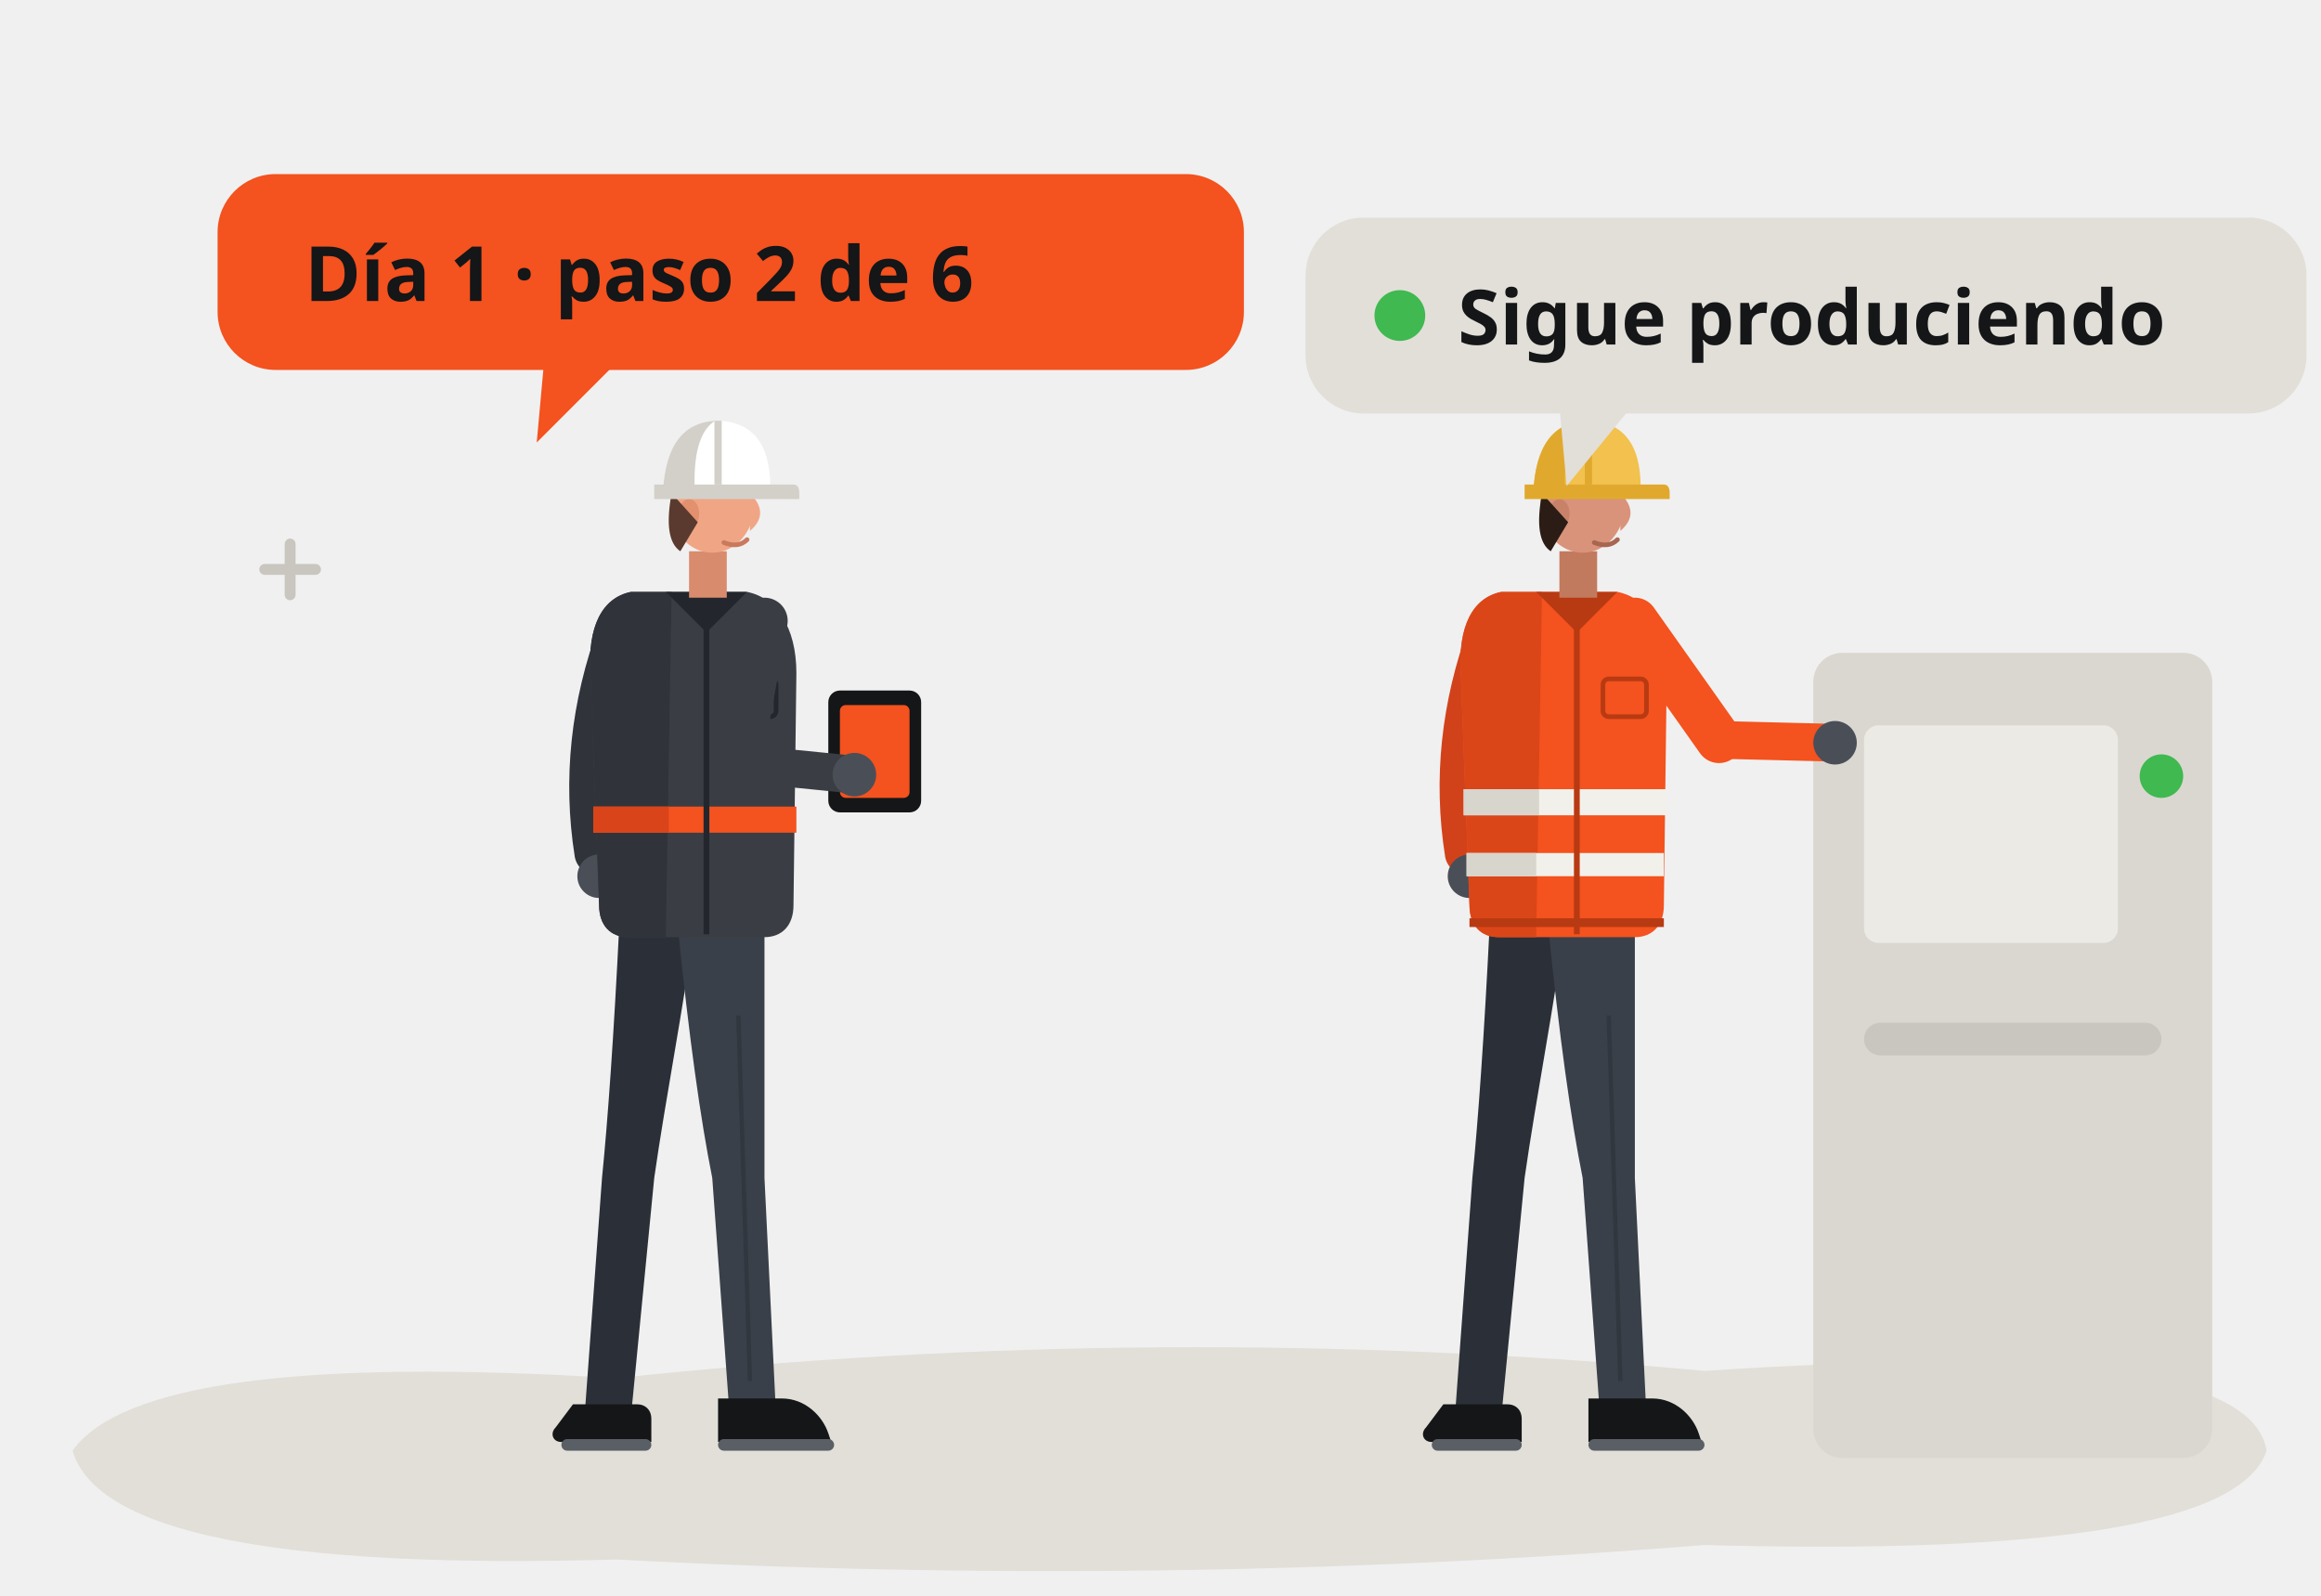
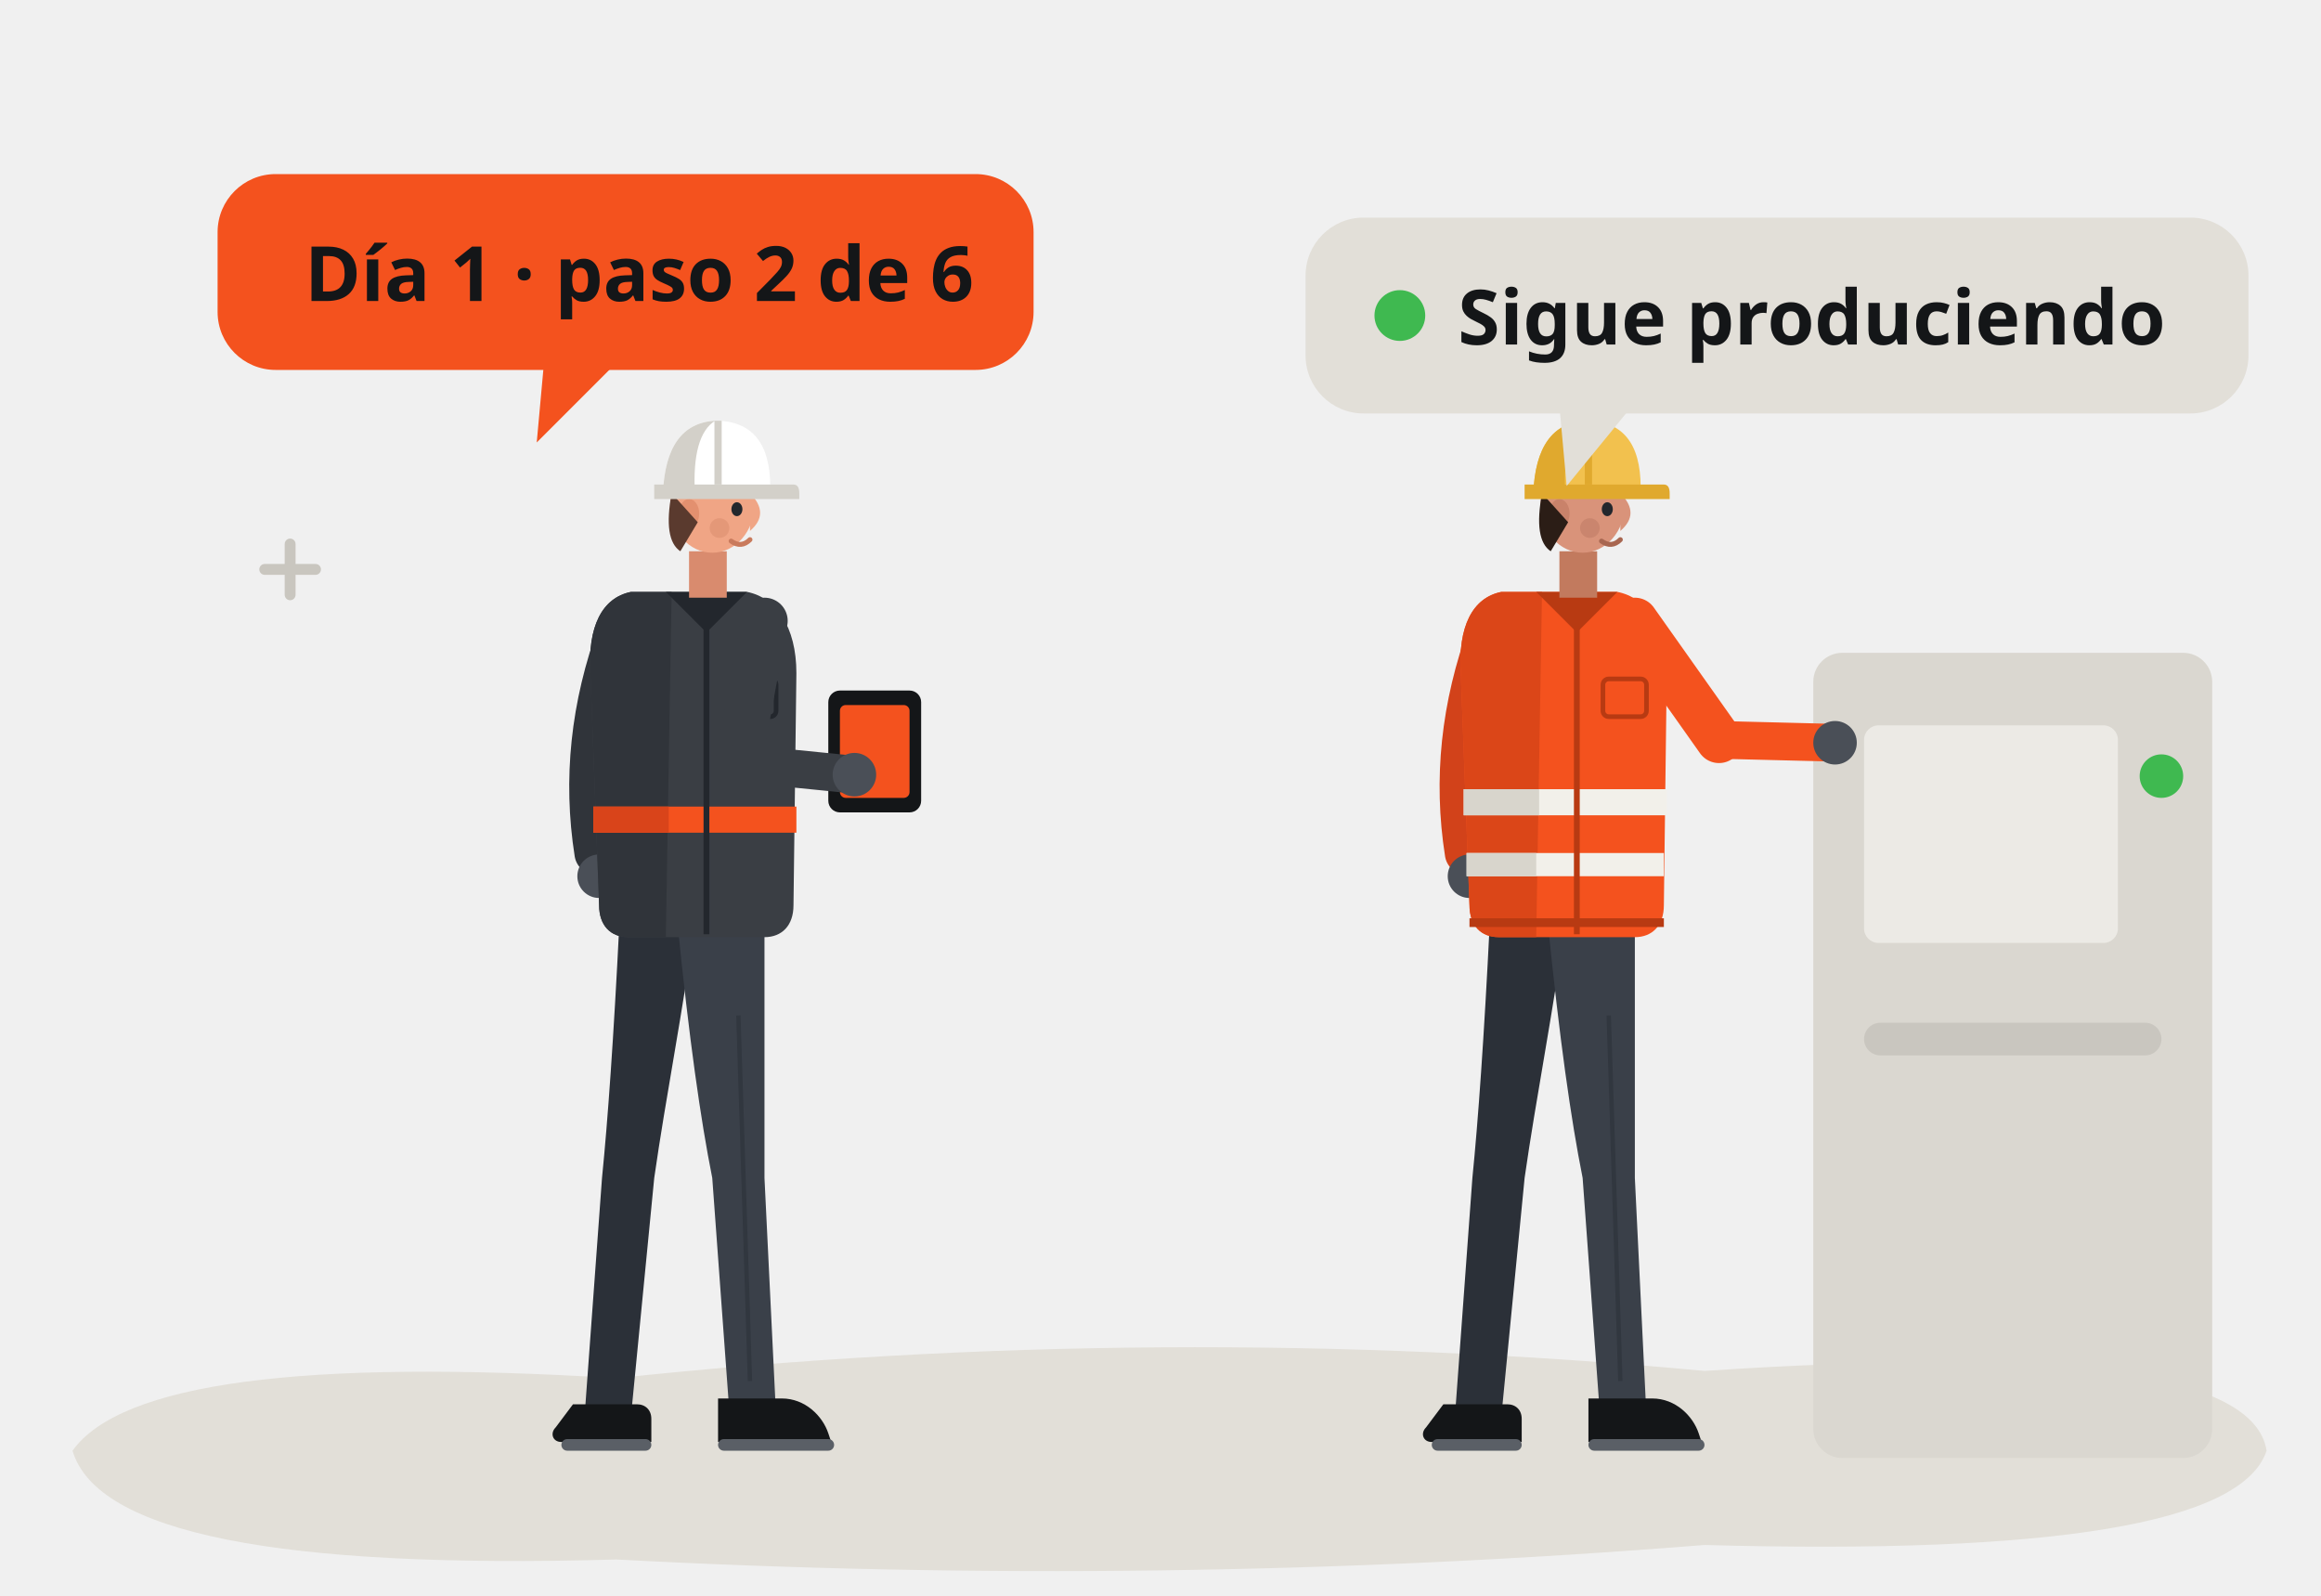
<svg xmlns="http://www.w3.org/2000/svg" viewBox="0 0 640 440" role="img" aria-label="Una operaria nueva aprende con la tablet mientras el veterano sigue produciendo en su máquina">
  <path d="M20 400Q40 372 170 380Q320 364 470 378Q620 368 625 400Q615 430 470 426Q320 438 170 430Q30 434 20 400Z" fill="#E2DFD8" />
  <rect x="500" y="180" width="110" height="222" rx="8" fill="#DAD7D0" />
  <rect x="514" y="200" width="70" height="60" rx="4" fill="#ECEAE5" />
-   <circle class="ilus-blink" cx="596" cy="214" r="6" fill="#3FB950" />
+   <circle cx="596" cy="214" r="6" fill="#3FB950" class="ilus-blink" />
  <rect x="514" y="282" width="82" height="9" rx="4.5" fill="#C9C6BF" />
  <path d="M80 150v14M73 157h14" stroke="#C9C6BF" stroke-width="3" stroke-linecap="round" />
-   <g class="ilus-breathe" style="--d:0.45s">
+   <g class="ilus-breathe" style="--d:0.00s">
    <g transform="translate(190 400) scale(0.8)">
      <path d="M-24 -182C-26 -142 -28 -114 -30 -94L-36 -12H-20L-12 -94C-8 -122 -2 -152 2 -182Z" fill="#2B3038" />
      <path d="M-4 -182C0 -142 4 -114 8 -94L14 -12H30L26 -94C26 -130 26 -158 26 -182Z" fill="#3A4049" />
      <path d="M17 -150L21 -24" stroke="#2B3038" stroke-width="1.5" opacity=".6" />
      <path d="M-40 -16h22c3 0 5 2 5 5v8h-31c-3 0-4-3-2-5z" fill="#141618" />
      <rect x="-44" y="-4" width="31" height="4" rx="2" fill="#5A5F66" />
      <path d="M10 -18h22c8 0 14 6 16 12l1 3H10z" fill="#141618" />
      <rect x="10" y="-4" width="40" height="4" rx="2" fill="#5A5F66" />
      <path d="M-24 -282Q-38 -244 -32 -206" fill="none" stroke="#30343A" stroke-width="15" stroke-linecap="round" />
      <circle cx="-31" cy="-198" r="7.5" fill="#4A4F57" />
      <path d="M-20 -296C-30 -294 -35 -284 -34 -268L-31 -188C-31 -181 -27 -177 -21 -177H26C32 -177 36 -181 36 -188L37 -268C37 -284 30 -294 20 -296Z" fill="#3A3E44" />
      <path d="M-20 -296C-30 -294 -35 -284 -34 -268L-31 -188C-31 -181 -27 -177 -21 -177H-8L-6 -296Z" fill="#30343A" />
      <path d="M-33 -222H37V-213H-33Z" fill="#F4521E" />
      <path d="M-33 -222H-7V-213H-33Z" fill="#D9441A" />
      <path d="M6 -294V-178" stroke="#23272D" stroke-width="2" />
      <rect x="15" y="-266" width="15" height="13" rx="2" fill="none" stroke="#23272D" stroke-width="1.6" />
      <path d="M-8 -296L6 -282L20 -296Z" fill="#23272D" />
      <path d="M0 -310h13v16H0z" fill="#D98B6E" />
      <ellipse cx="8" cy="-326" rx="14.5" ry="16.5" fill="#F0A585" />
      <path d="M21 -330Q28 -323 21 -317Z" fill="#F0A585" />
      <ellipse cx="0" cy="-323" rx="3.5" ry="5" fill="#E3906F" />
-       <path d="M12 -313Q17 -311 20 -314" fill="none" stroke="#C97A5C" stroke-width="1.6" stroke-linecap="round" />
+       <circle cx="10.5" cy="-318" r="3.4" fill="#C97A5C" opacity=".3" data-cara="" />
+       <ellipse cx="16.5" cy="-324.5" rx="1.9" ry="2.4" fill="#23272D" />
+       <path d="M13 -330.5Q16.5 -332.5 20.5 -330.5" fill="none" stroke="#3B2A20" stroke-width="2" stroke-linecap="round" />
+       <path d="M14.5 -313.5Q18 -311 21 -314" fill="none" stroke="#C97A5C" stroke-width="1.7" stroke-linecap="round" />
      <path d="M-6 -330Q-9 -314 -3 -310L3 -320Z" fill="#5A3A2E" />
      <path d="M-9 -330Q-8 -354 9 -355Q28 -355 28 -332Z" fill="#FFFFFF" />
      <path d="M9 -355Q-8 -354 -9 -330H2Q1 -350 9 -355Z" fill="#D3D0C9" />
      <path d="M-12 -333H36Q38 -333 38 -330V-328H-12Z" fill="#D3D0C9" />
      <path d="M10 -355V-333" stroke="#D3D0C9" stroke-width="2.5" />
      <rect x="48" y="-262" width="32" height="42" rx="4" fill="#141618" />
      <rect x="52" y="-257" width="24" height="32" rx="2" fill="#F4521E" />
      <path d="M26 -286L17 -237" fill="none" stroke="#3A3E44" stroke-width="16" stroke-linecap="round" />
      <path d="M17 -237L57 -233" fill="none" stroke="#3A3E44" stroke-width="13" stroke-linecap="round" />
      <circle cx="57" cy="-233" r="7.5" fill="#4A4F57" />
    </g>
  </g>
-   <g class="ilus-breathe" style="--d:0.90s">
+   <g class="ilus-breathe" style="--d:0.45s">
    <g transform="translate(430 400) scale(0.8)">
      <path d="M-24 -182C-26 -142 -28 -114 -30 -94L-36 -12H-20L-12 -94C-8 -122 -2 -152 2 -182Z" fill="#2B3038" />
      <path d="M-4 -182C0 -142 4 -114 8 -94L14 -12H30L26 -94C26 -130 26 -158 26 -182Z" fill="#3A4049" />
      <path d="M17 -150L21 -24" stroke="#2B3038" stroke-width="1.5" opacity=".6" />
      <path d="M-40 -16h22c3 0 5 2 5 5v8h-31c-3 0-4-3-2-5z" fill="#141618" />
      <rect x="-44" y="-4" width="31" height="4" rx="2" fill="#5A5F66" />
      <path d="M10 -18h22c8 0 14 6 16 12l1 3H10z" fill="#141618" />
      <rect x="10" y="-4" width="40" height="4" rx="2" fill="#5A5F66" />
      <path d="M-24 -282Q-38 -244 -32 -206" fill="none" stroke="#D2421A" stroke-width="15" stroke-linecap="round" />
      <circle cx="-31" cy="-198" r="7.5" fill="#4A4F57" />
      <path d="M-20 -296C-30 -294 -35 -284 -34 -268L-31 -188C-31 -181 -27 -177 -21 -177H26C32 -177 36 -181 36 -188L37 -268C37 -284 30 -294 20 -296Z" fill="#F4521E" />
      <path d="M-20 -296C-30 -294 -35 -284 -34 -268L-31 -188C-31 -181 -27 -177 -21 -177H-8L-6 -296Z" fill="#DB4618" />
      <path d="M-33 -228H37V-219H-33ZM-32 -206H36V-198H-32Z" fill="#F2F0EA" />
      <path d="M-33 -228H-7V-219H-33ZM-32 -206H-8V-198H-32Z" fill="#D8D5CC" />
      <path d="M6 -294V-178" stroke="#B83A12" stroke-width="2" />
      <rect x="15" y="-266" width="15" height="13" rx="2" fill="none" stroke="#B83A12" stroke-width="1.6" />
      <path d="M-8 -296L6 -282L20 -296Z" fill="#B83A12" />
      <path d="M-31 -182H36" stroke="#B83A12" stroke-width="3" />
      <path d="M0 -310h13v16H0z" fill="#C27A5E" />
      <ellipse cx="8" cy="-326" rx="14.5" ry="16.5" fill="#D9937A" />
      <path d="M21 -330Q28 -323 21 -317Z" fill="#D9937A" />
      <ellipse cx="0" cy="-323" rx="3.5" ry="5" fill="#C9826A" />
-       <path d="M12 -313Q17 -311 20 -314" fill="none" stroke="#A86650" stroke-width="1.6" stroke-linecap="round" />
+       <circle cx="10.5" cy="-318" r="3.4" fill="#A86650" opacity=".3" data-cara="" />
+       <ellipse cx="16.5" cy="-324.5" rx="1.9" ry="2.4" fill="#23272D" />
+       <path d="M13 -330.5Q16.5 -332.5 20.5 -330.5" fill="none" stroke="#3B2A20" stroke-width="2" stroke-linecap="round" />
+       <path d="M14.5 -313.5Q18 -311 21 -314" fill="none" stroke="#A86650" stroke-width="1.7" stroke-linecap="round" />
      <path d="M-6 -330Q-9 -314 -3 -310L3 -320Z" fill="#2B1D16" />
      <path d="M-9 -330Q-8 -354 9 -355Q28 -355 28 -332Z" fill="#F2C14E" />
      <path d="M9 -355Q-8 -354 -9 -330H2Q1 -350 9 -355Z" fill="#E0A92E" />
      <path d="M-12 -333H36Q38 -333 38 -330V-328H-12Z" fill="#E0A92E" />
      <path d="M10 -355V-333" stroke="#E0A92E" stroke-width="2.5" />
      <path d="M26 -286L55 -245" fill="none" stroke="#F4521E" stroke-width="16" stroke-linecap="round" />
      <path d="M55 -245L95 -244" fill="none" stroke="#F4521E" stroke-width="13" stroke-linecap="round" />
      <circle cx="95" cy="-244" r="7.5" fill="#4A4F57" />
    </g>
  </g>
  <g class="ilus-bubble" style="--i:0">
-     <rect x="60" y="48" width="283" height="54" rx="16" fill="#F4521E" />
+     <rect x="60" y="48" width="225" height="54" rx="16" fill="#F4521E" />
    <path d="M150 100l-2 22 22-22z" fill="#F4521E" />
    <text x="84" y="83" font-family="DM Sans, sans-serif" font-weight="700" font-size="21" fill="#141618">Día 1 · paso 2 de 6</text>
  </g>
  <g class="ilus-bubble" style="--i:1">
-     <rect x="360" y="60" width="276" height="54" rx="16" fill="#E2DFD8" />
+     <rect x="360" y="60" width="260" height="54" rx="16" fill="#E2DFD8" />
    <path d="M430 112l2 22 18-22z" fill="#E2DFD8" />
-     <circle class="ilus-blink" cx="386" cy="87" r="7" fill="#3FB950" />
+     <circle cx="386" cy="87" r="7" fill="#3FB950" class="ilus-blink" />
    <text x="402" y="95" font-family="DM Sans, sans-serif" font-weight="700" font-size="21" fill="#141618">Sigue produciendo</text>
  </g>
</svg>
